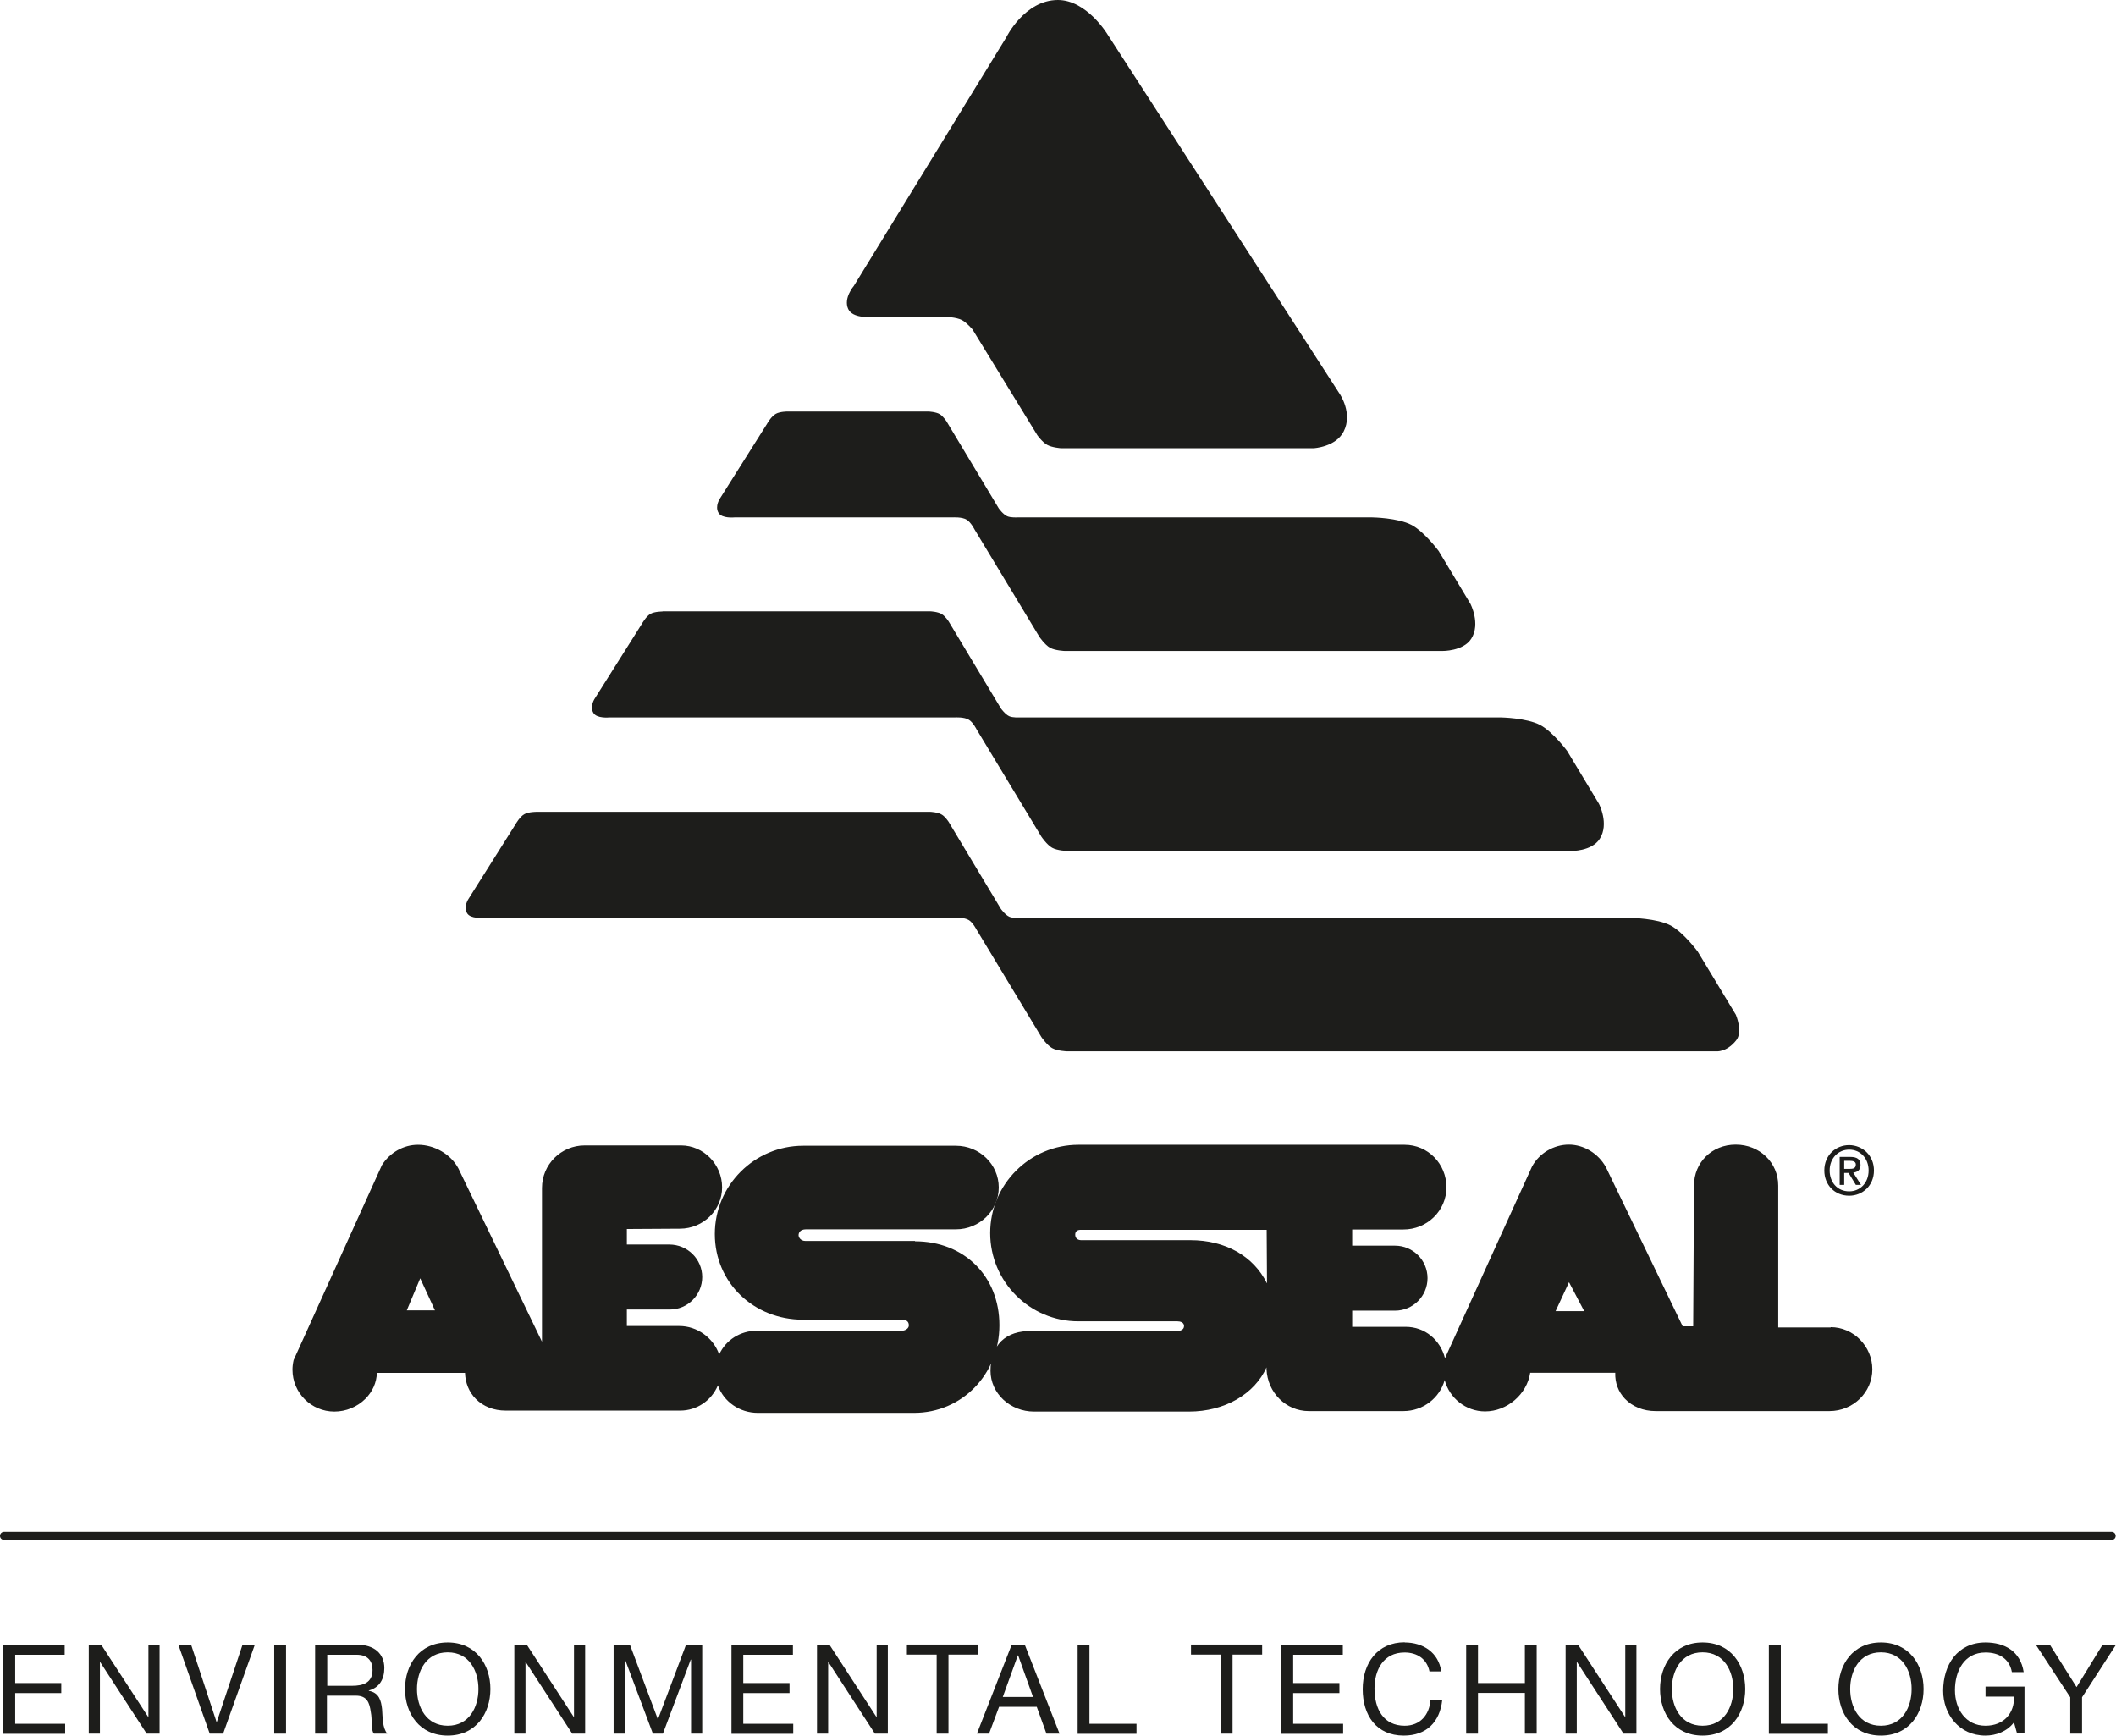
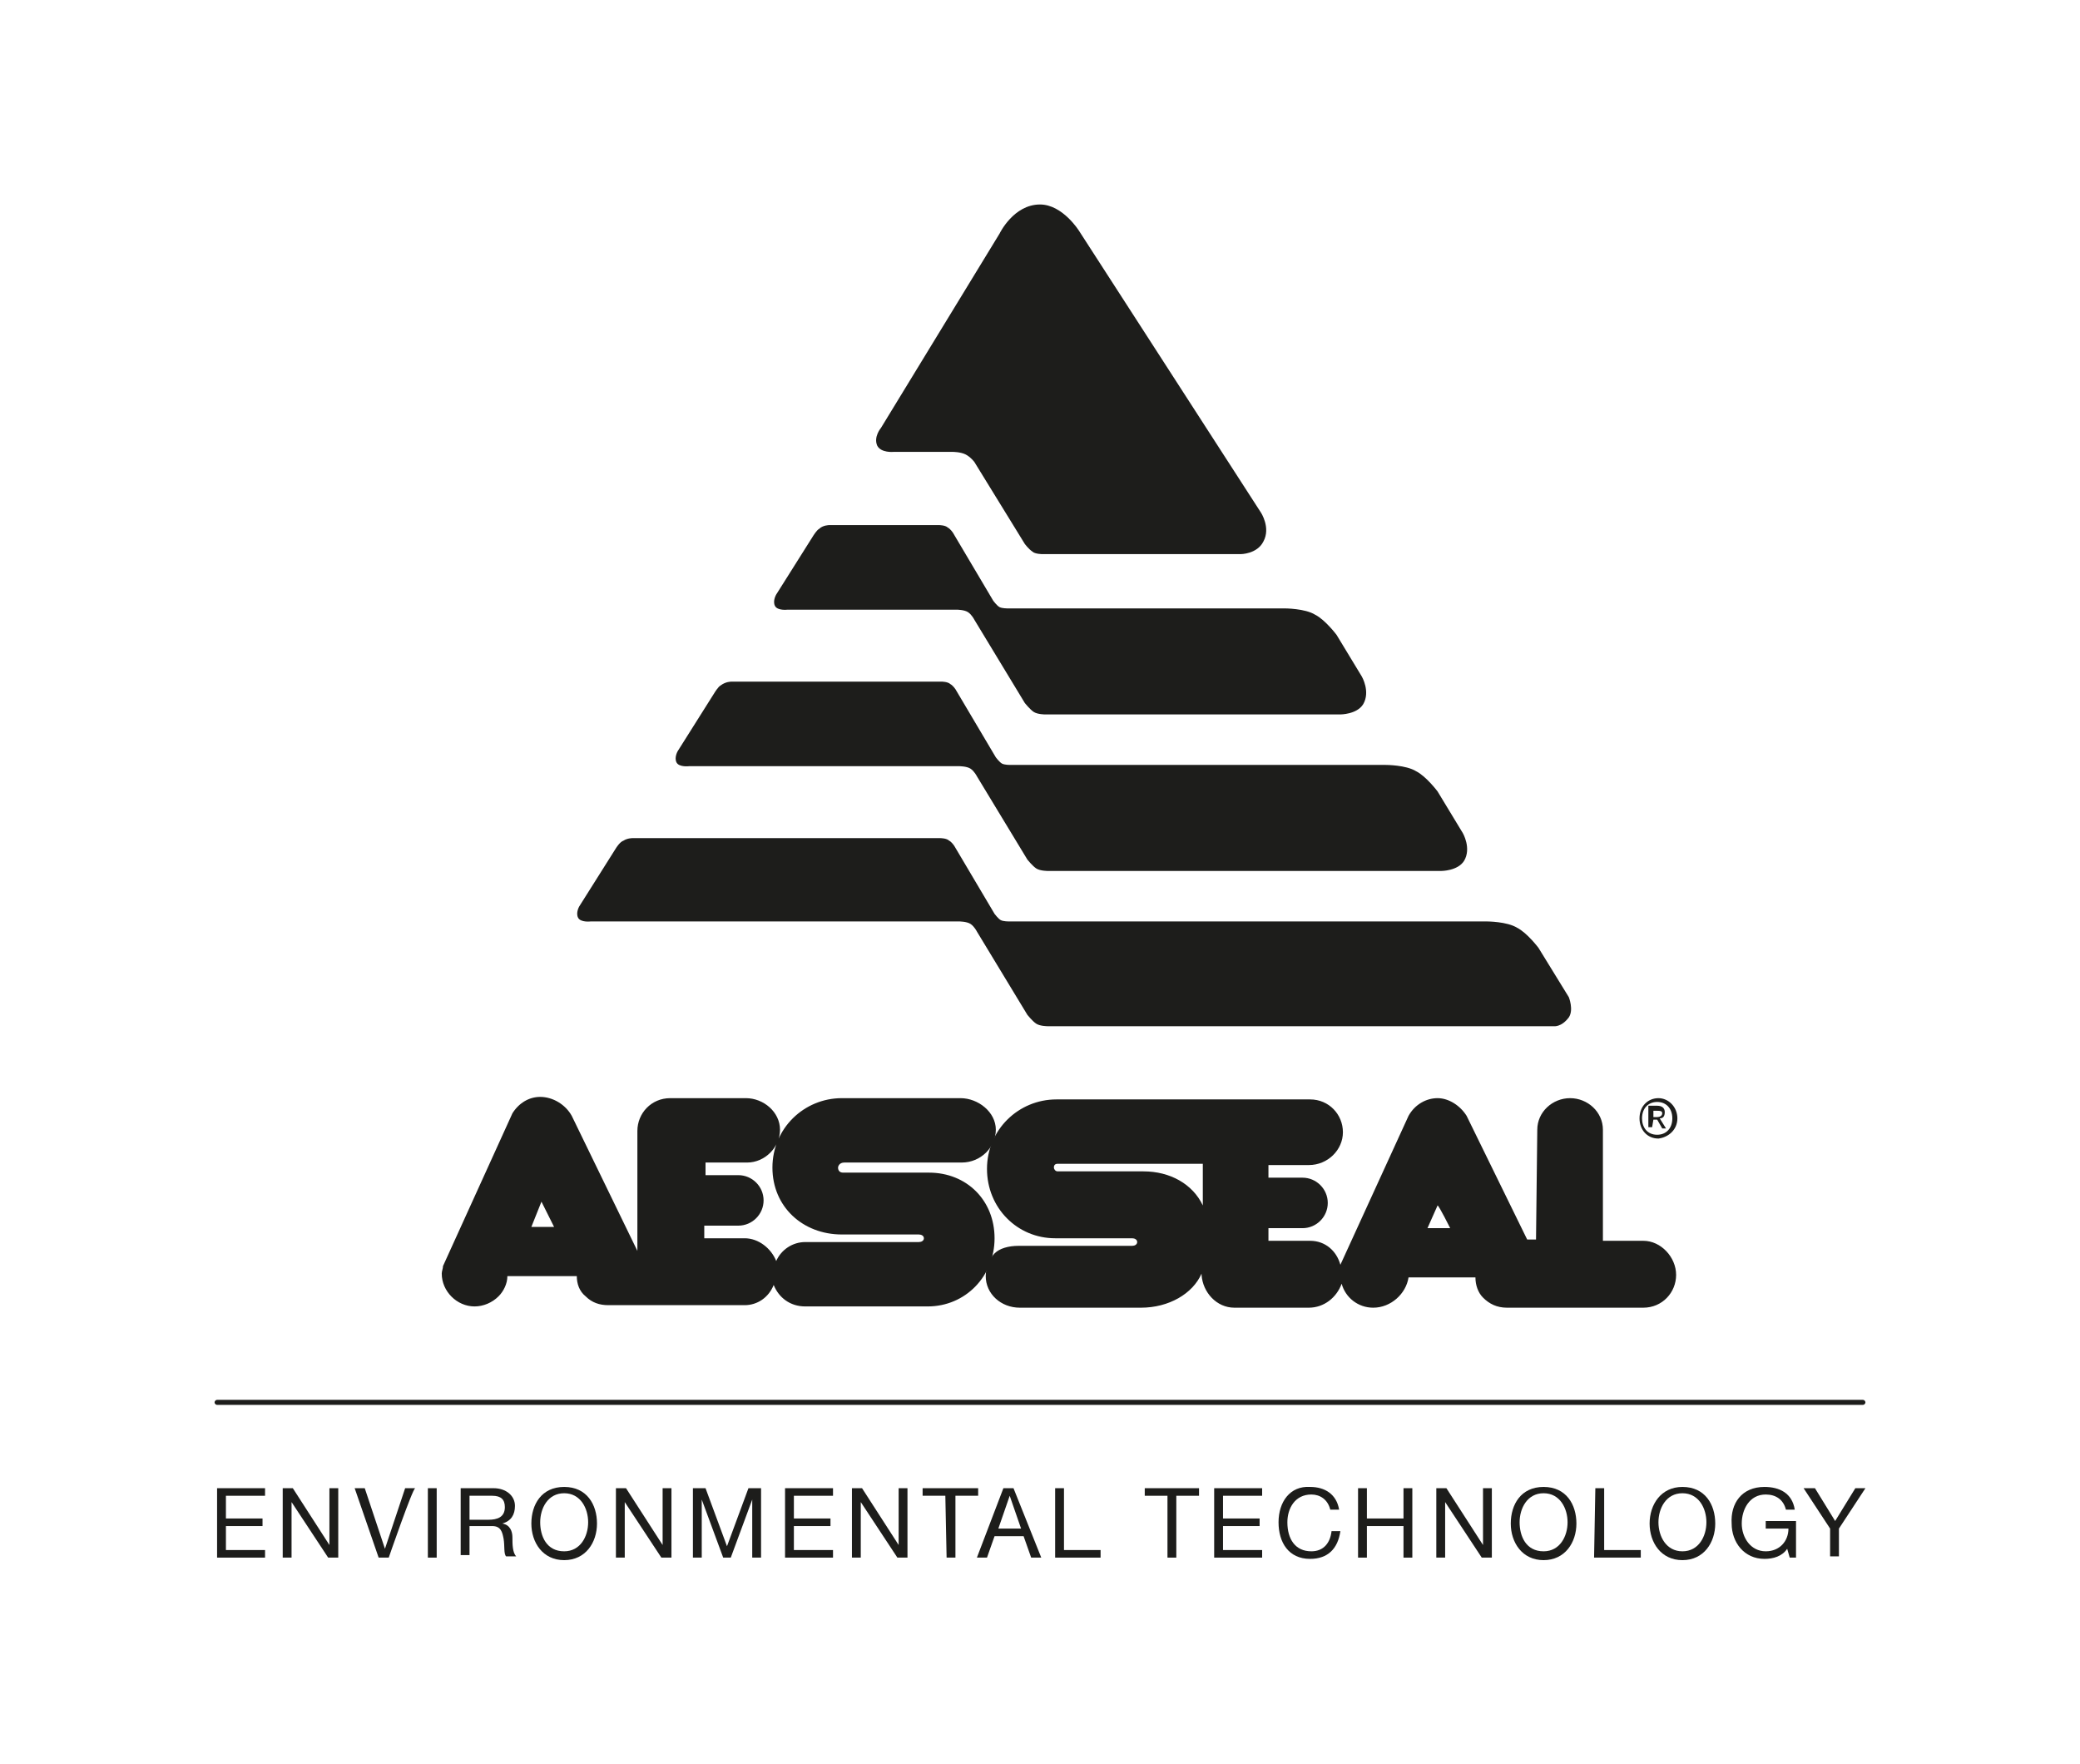
- <svg xmlns="http://www.w3.org/2000/svg" id="Guides" viewBox="0 0 130.87 107.35">
-   <defs>
-     <style>.cls-1,.cls-2{fill:#1d1d1b;}.cls-2{fill-rule:evenodd;}</style>
-   </defs>
-   <path class="cls-1" d="M130.6,94.74H.25c-.14,0-.25,.11-.25,.25s.11,.25,.25,.25H130.6c.14,0,.25-.11,.25-.25s-.11-.25-.25-.25Z" />
-   <path class="cls-1" d="M56.59,76.75h-6.77c-.3,0-.43-.22-.43-.36,0-.13,.08-.36,.46-.36h9.27c1.46,0,2.65-1.16,2.65-2.59s-1.19-2.58-2.65-2.58h-9.45c-3.01,0-5.46,2.45-5.46,5.46s2.4,5.3,5.46,5.3h6.13c.2,0,.41,.07,.41,.35,0,.2-.24,.33-.42,.33h-8.97c-1.03,0-1.93,.57-2.34,1.47-.36-1.03-1.36-1.76-2.46-1.76h-3.25v-1.02h2.66c1.1,0,2-.9,2-2.01s-.91-2.01-2.03-2.01h-2.63v-.96l3.28-.02c1.44,0,2.61-1.15,2.61-2.56s-1.14-2.59-2.54-2.59h-5.96c-1.46,0-2.64,1.18-2.64,2.63v9.51l-5.17-10.72c-.47-.88-1.48-1.46-2.5-1.46-.89,0-1.74,.48-2.23,1.26l-5.46,12.06c-.05,.22-.07,.42-.07,.59,0,1.43,1.16,2.59,2.59,2.59,.72,0,1.42-.29,1.92-.79,.44-.44,.69-1,.71-1.6h5.45c.02,.62,.25,1.19,.67,1.61,.46,.47,1.12,.72,1.84,.72h10.8c1.02,0,1.93-.61,2.33-1.56h0c.36,1.02,1.35,1.7,2.47,1.7h9.66c2.96,0,5.28-2.38,5.28-5.42s-2.19-5.19-5.22-5.19Zm-29.68,4.29h-1.75l.83-1.98,.91,1.98Z" />
-   <path class="cls-1" d="M113.23,82.1h-3.25v-8.78c0-1.42-1.15-2.53-2.63-2.53s-2.58,1.11-2.58,2.53l-.05,8.71h-.65l-4.75-9.85c-.47-.85-1.37-1.39-2.29-1.39s-1.83,.52-2.28,1.36l-5.38,11.85c-.29-1.13-1.24-1.94-2.43-1.94h-3.31v-1h2.65c1.11,0,2.01-.9,2.01-2.01s-.9-2.01-2.01-2.01h-2.65v-1h3.15c1.48,.01,2.68-1.16,2.68-2.61s-1.14-2.63-2.59-2.63h-20.17c-3.01,0-5.46,2.45-5.46,5.46,0,3.01,2.45,5.46,5.45,5.46h6.13c.15,0,.41,.05,.41,.29s-.25,.31-.41,.31h-8.98c-.83-.02-1.46,.19-1.91,.62-.44,.43-.67,1.07-.67,1.84,0,1.39,1.21,2.52,2.69,2.52h9.59c2.2,0,4.05-1.08,4.79-2.73v.11c.06,1.45,1.21,2.59,2.61,2.59h5.86c1.22,0,2.25-.82,2.55-1.92,.29,1.11,1.3,1.94,2.5,1.94,1.36,0,2.59-1.06,2.79-2.39h5.26c-.02,.62,.19,1.18,.6,1.61,.47,.49,1.14,.76,1.9,.76h10.75c1.46,0,2.65-1.16,2.65-2.58s-1.16-2.61-2.58-2.61Zm-15.25-1.01h-1.77l.83-1.79,.94,1.79Zm-19.63-1.73c-.82-1.67-2.56-2.66-4.73-2.66h-6.77c-.23-.01-.35-.15-.35-.34,0-.17,.09-.3,.35-.3h11.49l.02,3.29Z" />
-   <path class="cls-2" d="M114.06,72.54h.27l.45,.74h.32l-.48-.76c.26-.03,.45-.16,.45-.47,0-.35-.21-.5-.63-.5h-.66v1.73h.28v-.74Zm0-.24v-.51h.34c.17,0,.38,.03,.38,.23,0,.25-.19,.27-.4,.27h-.32Zm1.84,.09c0-.94-.71-1.56-1.53-1.57-.83,0-1.54,.62-1.54,1.57,0,.89,.64,1.56,1.54,1.56,.82,0,1.53-.62,1.53-1.56Zm-.33,0c0,.77-.53,1.29-1.2,1.29-.75,0-1.21-.58-1.21-1.29,0-.76,.53-1.29,1.21-1.29s1.2,.53,1.2,1.29Z" />
-   <path class="cls-1" d="M33.16,50.21h24.39s.47,.02,.71,.18c.2,.12,.41,.44,.41,.44l3.23,5.38s.27,.38,.53,.49c.21,.09,.59,.07,.59,.07h37.86s1.59,.02,2.45,.47c.8,.43,1.67,1.61,1.67,1.61l2.36,3.91s.45,1.05,.02,1.58c-.6,.76-1.25,.68-1.25,.68h-40.14s-.6-.02-.92-.2c-.32-.18-.66-.68-.66-.68l-4.01-6.64s-.22-.43-.47-.59c-.29-.19-.88-.15-.88-.15H29.87s-.77,.08-.98-.28c-.25-.42,.1-.91,.1-.91l2.9-4.6s.26-.47,.55-.62c.25-.14,.72-.14,.72-.14Z" />
-   <path class="cls-1" d="M48.74,25.45h8.68s.47,.02,.71,.17c.2,.12,.41,.44,.41,.44l3.23,5.38s.27,.38,.53,.49c.21,.09,.59,.07,.59,.07h21.98s1.59,.02,2.44,.47c.8,.43,1.67,1.61,1.67,1.61l1.96,3.26s.65,1.24,.05,2.17c-.5,.77-1.78,.75-1.78,.75h-23.35s-.6-.02-.92-.2c-.32-.18-.66-.68-.66-.68l-4.01-6.64s-.22-.43-.47-.59c-.29-.19-.88-.15-.88-.15h-13.5s-.77,.08-.98-.28c-.25-.42,.1-.91,.1-.91l2.9-4.6s.26-.47,.55-.62c.25-.14,.72-.14,.72-.14Z" />
-   <path class="cls-1" d="M65.43,0c1.77,0,3.05,2.1,3.05,2.1l14.39,22.28s.81,1.19,.23,2.31c-.49,.96-1.85,1.03-1.85,1.03h-15.64s-.55-.04-.85-.21c-.29-.16-.6-.59-.6-.59l-4.01-6.54s-.35-.42-.65-.58c-.36-.19-1.01-.2-1.01-.2h-4.71s-1.05,.09-1.32-.49c-.31-.67,.35-1.43,.35-1.43L62.23,2.32S63.36,0,65.43,0Z" />
-   <path class="cls-1" d="M40.99,37.81h16.56s.47,.02,.71,.18c.2,.12,.41,.44,.41,.44l3.23,5.38s.27,.38,.53,.49c.21,.09,.59,.07,.59,.07h29.79s1.59,.02,2.45,.47c.8,.43,1.67,1.61,1.67,1.61l1.96,3.26s.65,1.24,.05,2.17c-.5,.78-1.78,.75-1.78,.75h-31.17s-.6-.02-.92-.2c-.32-.18-.66-.68-.66-.68l-4.01-6.64s-.22-.44-.47-.59c-.29-.19-.88-.15-.88-.15h-21.37s-.77,.08-.98-.28c-.25-.42,.1-.91,.1-.91l2.9-4.6s.26-.47,.54-.62c.25-.14,.72-.14,.72-.14Z" />
+ <svg xmlns="http://www.w3.org/2000/svg" version="1.1" id="Guides" x="0px" y="0px" viewBox="0 0 164.8 139.7" style="enable-background:new 0 0 164.8 139.7;" xml:space="preserve">
+   <style type="text/css">
+ 	.st0{fill:#1D1D1B;}
+ 	.st1{fill-rule:evenodd;clip-rule:evenodd;fill:#1D1D1B;}
+ </style>
+   <path class="st0" d="M147.6,110.9H17.2c-0.1,0-0.2,0.1-0.2,0.2s0.1,0.2,0.2,0.2h130.4c0.1,0,0.2-0.1,0.2-0.2  S147.7,110.9,147.6,110.9z" />
+   <path class="st0" d="M73.6,92.9h-6.8c-0.3,0-0.4-0.2-0.4-0.4c0-0.1,0.1-0.4,0.5-0.4h9.3c1.5,0,2.7-1.2,2.7-2.6S77.5,87,76.1,87h-9.4  c-3,0-5.5,2.4-5.5,5.5s2.4,5.3,5.5,5.3h6.1c0.2,0,0.4,0.1,0.4,0.3c0,0.2-0.2,0.3-0.4,0.3h-9c-1,0-1.9,0.6-2.3,1.5  c-0.4-1-1.4-1.8-2.5-1.8h-3.2v-1h2.7c1.1,0,2-0.9,2-2s-0.9-2-2-2h-2.6v-1l3.3,0c1.4,0,2.6-1.2,2.6-2.6S60.5,87,59.1,87h-6  c-1.5,0-2.6,1.2-2.6,2.6v9.5l-5.2-10.7c-0.5-0.9-1.5-1.5-2.5-1.5c-0.9,0-1.7,0.5-2.2,1.3l-5.5,12.1c0,0.2-0.1,0.4-0.1,0.6  c0,1.4,1.2,2.6,2.6,2.6c0.7,0,1.4-0.3,1.9-0.8c0.4-0.4,0.7-1,0.7-1.6h5.5c0,0.6,0.2,1.2,0.7,1.6c0.5,0.5,1.1,0.7,1.8,0.7H59  c1,0,1.9-0.6,2.3-1.6l0,0c0.4,1,1.3,1.7,2.5,1.7h9.7c3,0,5.3-2.4,5.3-5.4S76.6,92.9,73.6,92.9L73.6,92.9z M43.9,97.2h-1.8l0.8-2  L43.9,97.2L43.9,97.2z" />
+   <path class="st0" d="M130.2,98.3h-3.2v-8.8c0-1.4-1.2-2.5-2.6-2.5s-2.6,1.1-2.6,2.5l-0.1,8.7H121l-4.8-9.8c-0.5-0.8-1.4-1.4-2.3-1.4  s-1.8,0.5-2.3,1.4l-5.4,11.8c-0.3-1.1-1.2-1.9-2.4-1.9h-3.3v-1h2.7c1.1,0,2-0.9,2-2s-0.9-2-2-2h-2.7v-1h3.2c1.5,0,2.7-1.2,2.7-2.6  s-1.1-2.6-2.6-2.6H83.7c-3,0-5.5,2.4-5.5,5.5s2.4,5.5,5.4,5.5h6.1c0.2,0,0.4,0.1,0.4,0.3s-0.2,0.3-0.4,0.3h-9  c-0.8,0-1.5,0.2-1.9,0.6c-0.4,0.4-0.7,1.1-0.7,1.8c0,1.4,1.2,2.5,2.7,2.5h9.6c2.2,0,4.1-1.1,4.8-2.7v0.1c0.1,1.4,1.2,2.6,2.6,2.6  h5.9c1.2,0,2.2-0.8,2.6-1.9c0.3,1.1,1.3,1.9,2.5,1.9c1.4,0,2.6-1.1,2.8-2.4h5.3c0,0.6,0.2,1.2,0.6,1.6c0.5,0.5,1.1,0.8,1.9,0.8h10.8  c1.5,0,2.6-1.2,2.6-2.6S131.6,98.3,130.2,98.3L130.2,98.3z M114.9,97.3h-1.8l0.8-1.8C114,95.5,114.9,97.3,114.9,97.3z M95.3,95.5  c-0.8-1.7-2.6-2.7-4.7-2.7h-6.8c-0.2,0-0.3-0.2-0.3-0.3c0-0.2,0.1-0.3,0.3-0.3h11.5L95.3,95.5L95.3,95.5z" />
+   <path class="st1" d="M131,88.7h0.3l0.4,0.7h0.3l-0.5-0.8c0.3,0,0.4-0.2,0.4-0.5c0-0.3-0.2-0.5-0.6-0.5h-0.7v1.7h0.3L131,88.7  L131,88.7z M131,88.5V88h0.3c0.2,0,0.4,0,0.4,0.2c0,0.2-0.2,0.3-0.4,0.3L131,88.5L131,88.5z M132.9,88.6c0-0.9-0.7-1.6-1.5-1.6  c-0.8,0-1.5,0.6-1.5,1.6c0,0.9,0.6,1.6,1.5,1.6C132.2,90.1,132.9,89.5,132.9,88.6z M132.5,88.6c0,0.8-0.5,1.3-1.2,1.3  c-0.8,0-1.2-0.6-1.2-1.3c0-0.8,0.5-1.3,1.2-1.3C132,87.3,132.5,87.8,132.5,88.6z" />
+   <path class="st0" d="M50.1,66.4h24.4c0,0,0.5,0,0.7,0.2c0.2,0.1,0.4,0.4,0.4,0.4l3.2,5.4c0,0,0.3,0.4,0.5,0.5  c0.2,0.1,0.6,0.1,0.6,0.1h37.9c0,0,1.6,0,2.4,0.5c0.8,0.4,1.7,1.6,1.7,1.6l2.4,3.9c0,0,0.4,1,0,1.6c-0.6,0.8-1.2,0.7-1.2,0.7H83  c0,0-0.6,0-0.9-0.2s-0.7-0.7-0.7-0.7l-4-6.6c0,0-0.2-0.4-0.5-0.6c-0.3-0.2-0.9-0.2-0.9-0.2H46.8c0,0-0.8,0.1-1-0.3  c-0.2-0.4,0.1-0.9,0.1-0.9l2.9-4.6c0,0,0.3-0.5,0.6-0.6C49.7,66.4,50.1,66.4,50.1,66.4L50.1,66.4z" />
+   <path class="st0" d="M65.7,41.6h8.7c0,0,0.5,0,0.7,0.2c0.2,0.1,0.4,0.4,0.4,0.4l3.2,5.4c0,0,0.3,0.4,0.5,0.5  c0.2,0.1,0.6,0.1,0.6,0.1h22c0,0,1.6,0,2.4,0.5c0.8,0.4,1.7,1.6,1.7,1.6l2,3.3c0,0,0.7,1.2,0.1,2.2c-0.5,0.8-1.8,0.8-1.8,0.8H82.8  c0,0-0.6,0-0.9-0.2s-0.7-0.7-0.7-0.7l-4-6.6c0,0-0.2-0.4-0.5-0.6c-0.3-0.2-0.9-0.2-0.9-0.2H62.4c0,0-0.8,0.1-1-0.3  c-0.2-0.4,0.1-0.9,0.1-0.9l2.9-4.6c0,0,0.3-0.5,0.5-0.6C65.2,41.6,65.7,41.6,65.7,41.6L65.7,41.6z" />
+   <path class="st0" d="M82.4,16.2c1.8,0,3.1,2.1,3.1,2.1l14.4,22.3c0,0,0.8,1.2,0.2,2.3c-0.5,1-1.8,1-1.8,1H82.6c0,0-0.6,0-0.8-0.2  c-0.3-0.2-0.6-0.6-0.6-0.6l-4-6.5c0,0-0.3-0.4-0.7-0.6c-0.4-0.2-1-0.2-1-0.2h-4.7c0,0-1,0.1-1.3-0.5c-0.3-0.7,0.3-1.4,0.3-1.4  l9.4-15.4C79.2,18.5,80.3,16.2,82.4,16.2z" />
+   <path class="st0" d="M58,54h16.6c0,0,0.5,0,0.7,0.2c0.2,0.1,0.4,0.4,0.4,0.4l3.2,5.4c0,0,0.3,0.4,0.5,0.5c0.2,0.1,0.6,0.1,0.6,0.1  h29.8c0,0,1.6,0,2.4,0.5c0.8,0.4,1.7,1.6,1.7,1.6l2,3.3c0,0,0.7,1.2,0.1,2.2c-0.5,0.8-1.8,0.8-1.8,0.8H83c0,0-0.6,0-0.9-0.2  s-0.7-0.7-0.7-0.7l-4-6.6c0,0-0.2-0.4-0.5-0.6c-0.3-0.2-0.9-0.2-0.9-0.2H54.6c0,0-0.8,0.1-1-0.3c-0.2-0.4,0.1-0.9,0.1-0.9l2.9-4.6  c0,0,0.3-0.5,0.5-0.6C57.5,54,57.9,54,58,54L58,54z" />
  <g>
-     <path class="cls-1" d="M.2,101.72h3.8v.62H.94v1.75H3.79v.62H.94v1.9h3.09v.62H.2v-5.5Z" />
-     <path class="cls-1" d="M5.48,101.72h.78l2.9,4.46h.02v-4.46h.69v5.5h-.8l-2.87-4.42h-.02v4.42h-.69v-5.5Z" />
-     <path class="cls-1" d="M13.8,107.22h-.83l-1.94-5.5h.79l1.57,4.77h.02l1.59-4.77h.76l-1.96,5.5Z" />
-     <path class="cls-1" d="M16.96,101.72h.73v5.5h-.73v-5.5Z" />
-     <path class="cls-1" d="M19.51,101.72h2.59c1.04,0,1.67,.55,1.67,1.44,0,.67-.29,1.21-.96,1.39v.02c.64,.12,.76,.6,.82,1.13,.04,.53,.02,1.15,.32,1.52h-.82c-.21-.22-.09-.82-.2-1.36-.08-.53-.21-.99-.92-.99h-1.79v2.35h-.73v-5.5Zm2.26,2.54c.68,0,1.27-.18,1.27-.98,0-.55-.29-.94-.98-.94h-1.82v1.92h1.53Z" />
-     <path class="cls-1" d="M27.69,101.58c1.75,0,2.64,1.38,2.64,2.88s-.89,2.88-2.64,2.88-2.64-1.38-2.64-2.88,.89-2.88,2.64-2.88Zm0,5.15c1.34,0,1.9-1.16,1.9-2.27s-.56-2.27-1.9-2.27-1.9,1.16-1.9,2.27,.56,2.27,1.9,2.27Z" />
-     <path class="cls-1" d="M31.8,101.72h.78l2.9,4.46h.02v-4.46h.69v5.5h-.8l-2.87-4.42h-.02v4.42h-.69v-5.5Z" />
-     <path class="cls-1" d="M37.96,101.72h1l1.73,4.62,1.74-4.62h1v5.5h-.69v-4.58h-.02l-1.72,4.58h-.62l-1.72-4.58h-.02v4.58h-.69v-5.5Z" />
-     <path class="cls-1" d="M45.24,101.72h3.8v.62h-3.07v1.75h2.86v.62h-2.86v1.9h3.09v.62h-3.82v-5.5Z" />
-     <path class="cls-1" d="M50.52,101.72h.78l2.9,4.46h.02v-4.46h.69v5.5h-.8l-2.87-4.42h-.02v4.42h-.69v-5.5Z" />
-     <path class="cls-1" d="M57.92,102.33h-1.83v-.62h4.4v.62h-1.83v4.89h-.73v-4.89Z" />
-     <path class="cls-1" d="M62.57,101.72h.81l2.15,5.5h-.81l-.6-1.66h-2.33l-.62,1.66h-.75l2.15-5.5Zm1.32,3.23l-.92-2.57h-.02l-.93,2.57h1.86Z" />
-     <path class="cls-1" d="M66.65,101.72h.73v4.89h2.91v.62h-3.64v-5.5Z" />
-     <path class="cls-1" d="M75.49,102.33h-1.83v-.62h4.4v.62h-1.83v4.89h-.73v-4.89Z" />
-     <path class="cls-1" d="M79.25,101.72h3.8v.62h-3.07v1.75h2.86v.62h-2.86v1.9h3.09v.62h-3.82v-5.5Z" />
-     <path class="cls-1" d="M86.87,101.58c1.15,0,2.1,.62,2.27,1.79h-.73c-.16-.78-.77-1.17-1.54-1.17-1.31,0-1.86,1.08-1.86,2.23,0,1.26,.55,2.3,1.87,2.3,.96,0,1.53-.68,1.59-1.59h.73c-.15,1.38-.99,2.2-2.38,2.2-1.7,0-2.54-1.26-2.54-2.87s.91-2.9,2.6-2.9Z" />
-     <path class="cls-1" d="M90.68,101.72h.73v2.37h2.9v-2.37h.73v5.5h-.73v-2.52h-2.9v2.52h-.73v-5.5Z" />
-     <path class="cls-1" d="M96.82,101.72h.78l2.9,4.46h.02v-4.46h.69v5.5h-.8l-2.87-4.42h-.02v4.42h-.69v-5.5Z" />
-     <path class="cls-1" d="M105.3,101.58c1.75,0,2.64,1.38,2.64,2.88s-.89,2.88-2.64,2.88-2.63-1.38-2.63-2.88,.89-2.88,2.63-2.88Zm0,5.15c1.34,0,1.9-1.16,1.9-2.27s-.56-2.27-1.9-2.27-1.9,1.16-1.9,2.27,.56,2.27,1.9,2.27Z" />
-     <path class="cls-1" d="M109.41,101.72h.73v4.89h2.91v.62h-3.65v-5.5Z" />
-     <path class="cls-1" d="M116.33,101.58c1.75,0,2.64,1.38,2.64,2.88s-.89,2.88-2.64,2.88-2.63-1.38-2.63-2.88,.89-2.88,2.63-2.88Zm0,5.15c1.34,0,1.9-1.16,1.9-2.27s-.56-2.27-1.9-2.27-1.9,1.16-1.9,2.27,.56,2.27,1.9,2.27Z" />
-     <path class="cls-1" d="M122.79,101.58c1.19,0,2.17,.54,2.37,1.83h-.73c-.15-.83-.81-1.21-1.63-1.21-1.33,0-1.89,1.16-1.89,2.33s.66,2.2,1.89,2.2c1.14,0,1.8-.79,1.76-1.8h-1.76v-.62h2.41v2.9h-.46l-.19-.69c-.43,.57-1.12,.82-1.76,.82-1.64,0-2.62-1.33-2.62-2.77,0-1.6,.88-2.99,2.62-2.99Z" />
-     <path class="cls-1" d="M128.77,104.97v2.25h-.73v-2.25l-2.13-3.25h.87l1.65,2.62,1.61-2.62h.83l-2.1,3.25Z" />
+     <path class="st0" d="M17.2,117.9H21v0.6h-3.1v1.8h2.9v0.6h-2.9v1.9H21v0.6h-3.8V117.9L17.2,117.9z" />
+     <path class="st0" d="M22.4,117.9h0.8l2.9,4.5h0v-4.5h0.7v5.5H26l-2.9-4.4h0v4.4h-0.7L22.4,117.9L22.4,117.9z" />
+     <path class="st0" d="M30.8,123.4h-0.8l-1.9-5.5h0.8l1.6,4.8h0l1.6-4.8h0.8C32.7,117.9,30.8,123.4,30.8,123.4z" />
+     <path class="st0" d="M33.9,117.9h0.7v5.5h-0.7V117.9z" />
+     <path class="st0" d="M36.5,117.9h2.6c1,0,1.7,0.6,1.7,1.4c0,0.7-0.3,1.2-1,1.4v0c0.6,0.1,0.8,0.6,0.8,1.1c0,0.5,0,1.2,0.3,1.5h-0.8   c-0.2-0.2-0.1-0.8-0.2-1.4c-0.1-0.5-0.2-1-0.9-1h-1.8v2.3h-0.7L36.5,117.9L36.5,117.9z M38.7,120.4c0.7,0,1.3-0.2,1.3-1   c0-0.6-0.3-0.9-1-0.9h-1.8v1.9C37.2,120.4,38.7,120.4,38.7,120.4z" />
+     <path class="st0" d="M44.7,117.8c1.8,0,2.6,1.4,2.6,2.9s-0.9,2.9-2.6,2.9s-2.6-1.4-2.6-2.9S42.9,117.8,44.7,117.8z M44.7,122.9   c1.3,0,1.9-1.2,1.9-2.3s-0.6-2.3-1.9-2.3s-1.9,1.2-1.9,2.3S43.3,122.9,44.7,122.9z" />
+     <path class="st0" d="M48.8,117.9h0.8l2.9,4.5h0v-4.5h0.7v5.5h-0.8l-2.9-4.4h0v4.4h-0.7L48.8,117.9L48.8,117.9z" />
+     <path class="st0" d="M54.9,117.9h1l1.7,4.6l1.7-4.6h1v5.5h-0.7v-4.6h0l-1.7,4.6h-0.6l-1.7-4.6h0v4.6h-0.7L54.9,117.9L54.9,117.9z" />
+     <path class="st0" d="M62.2,117.9H66v0.6h-3.1v1.8h2.9v0.6h-2.9v1.9H66v0.6h-3.8V117.9L62.2,117.9z" />
+     <path class="st0" d="M67.5,117.9h0.8l2.9,4.5h0v-4.5h0.7v5.5h-0.8l-2.9-4.4h0v4.4h-0.7L67.5,117.9L67.5,117.9z" />
+     <path class="st0" d="M74.9,118.5h-1.8v-0.6h4.4v0.6h-1.8v4.9h-0.7L74.9,118.5L74.9,118.5z" />
+     <path class="st0" d="M79.5,117.9h0.8l2.2,5.5h-0.8l-0.6-1.7h-2.3l-0.6,1.7h-0.8C77.4,123.4,79.5,117.9,79.5,117.9z M80.9,121.1   l-0.9-2.6h0l-0.9,2.6H80.9L80.9,121.1z" />
+     <path class="st0" d="M83.6,117.9h0.7v4.9h2.9v0.6h-3.6L83.6,117.9L83.6,117.9z" />
+     <path class="st0" d="M92.5,118.5h-1.8v-0.6H95v0.6h-1.8v4.9h-0.7L92.5,118.5L92.5,118.5z" />
+     <path class="st0" d="M96.2,117.9h3.8v0.6h-3.1v1.8h2.9v0.6h-2.9v1.9h3.1v0.6h-3.8V117.9L96.2,117.9z" />
+     <path class="st0" d="M103.8,117.8c1.2,0,2.1,0.6,2.3,1.8h-0.7c-0.2-0.8-0.8-1.2-1.5-1.2c-1.3,0-1.9,1.1-1.9,2.2   c0,1.3,0.6,2.3,1.9,2.3c1,0,1.5-0.7,1.6-1.6h0.7c-0.2,1.4-1,2.2-2.4,2.2c-1.7,0-2.5-1.3-2.5-2.9S102.2,117.7,103.8,117.8   L103.8,117.8z" />
+     <path class="st0" d="M107.6,117.9h0.7v2.4h2.9v-2.4h0.7v5.5h-0.7v-2.5h-2.9v2.5h-0.7V117.9z" />
+     <path class="st0" d="M113.8,117.9h0.8l2.9,4.5h0v-4.5h0.7v5.5h-0.8l-2.9-4.4h0v4.4h-0.7L113.8,117.9L113.8,117.9z" />
+     <path class="st0" d="M122.3,117.8c1.8,0,2.6,1.4,2.6,2.9s-0.9,2.9-2.6,2.9s-2.6-1.4-2.6-2.9S120.5,117.8,122.3,117.8z M122.3,122.9   c1.3,0,1.9-1.2,1.9-2.3s-0.6-2.3-1.9-2.3s-1.9,1.2-1.9,2.3S120.9,122.9,122.3,122.9z" />
+     <path class="st0" d="M126.4,117.9h0.7v4.9h2.9v0.6h-3.7L126.4,117.9L126.4,117.9z" />
+     <path class="st0" d="M133.3,117.8c1.8,0,2.6,1.4,2.6,2.9s-0.9,2.9-2.6,2.9s-2.6-1.4-2.6-2.9S131.6,117.8,133.3,117.8z M133.3,122.9   c1.3,0,1.9-1.2,1.9-2.3s-0.6-2.3-1.9-2.3c-1.3,0-1.9,1.2-1.9,2.3S132,122.9,133.3,122.9z" />
+     <path class="st0" d="M139.8,117.8c1.2,0,2.2,0.5,2.4,1.8h-0.7c-0.2-0.8-0.8-1.2-1.6-1.2c-1.3,0-1.9,1.2-1.9,2.3s0.7,2.2,1.9,2.2   c1.1,0,1.8-0.8,1.8-1.8h-1.8v-0.6h2.4v2.9h-0.5l-0.2-0.7c-0.4,0.6-1.1,0.8-1.8,0.8c-1.6,0-2.6-1.3-2.6-2.8   C137.1,119.1,138,117.8,139.8,117.8L139.8,117.8z" />
+     <path class="st0" d="M145.7,121.1v2.2H145v-2.2l-2.1-3.2h0.9l1.6,2.6l1.6-2.6h0.8L145.7,121.1z" />
  </g>
</svg>
